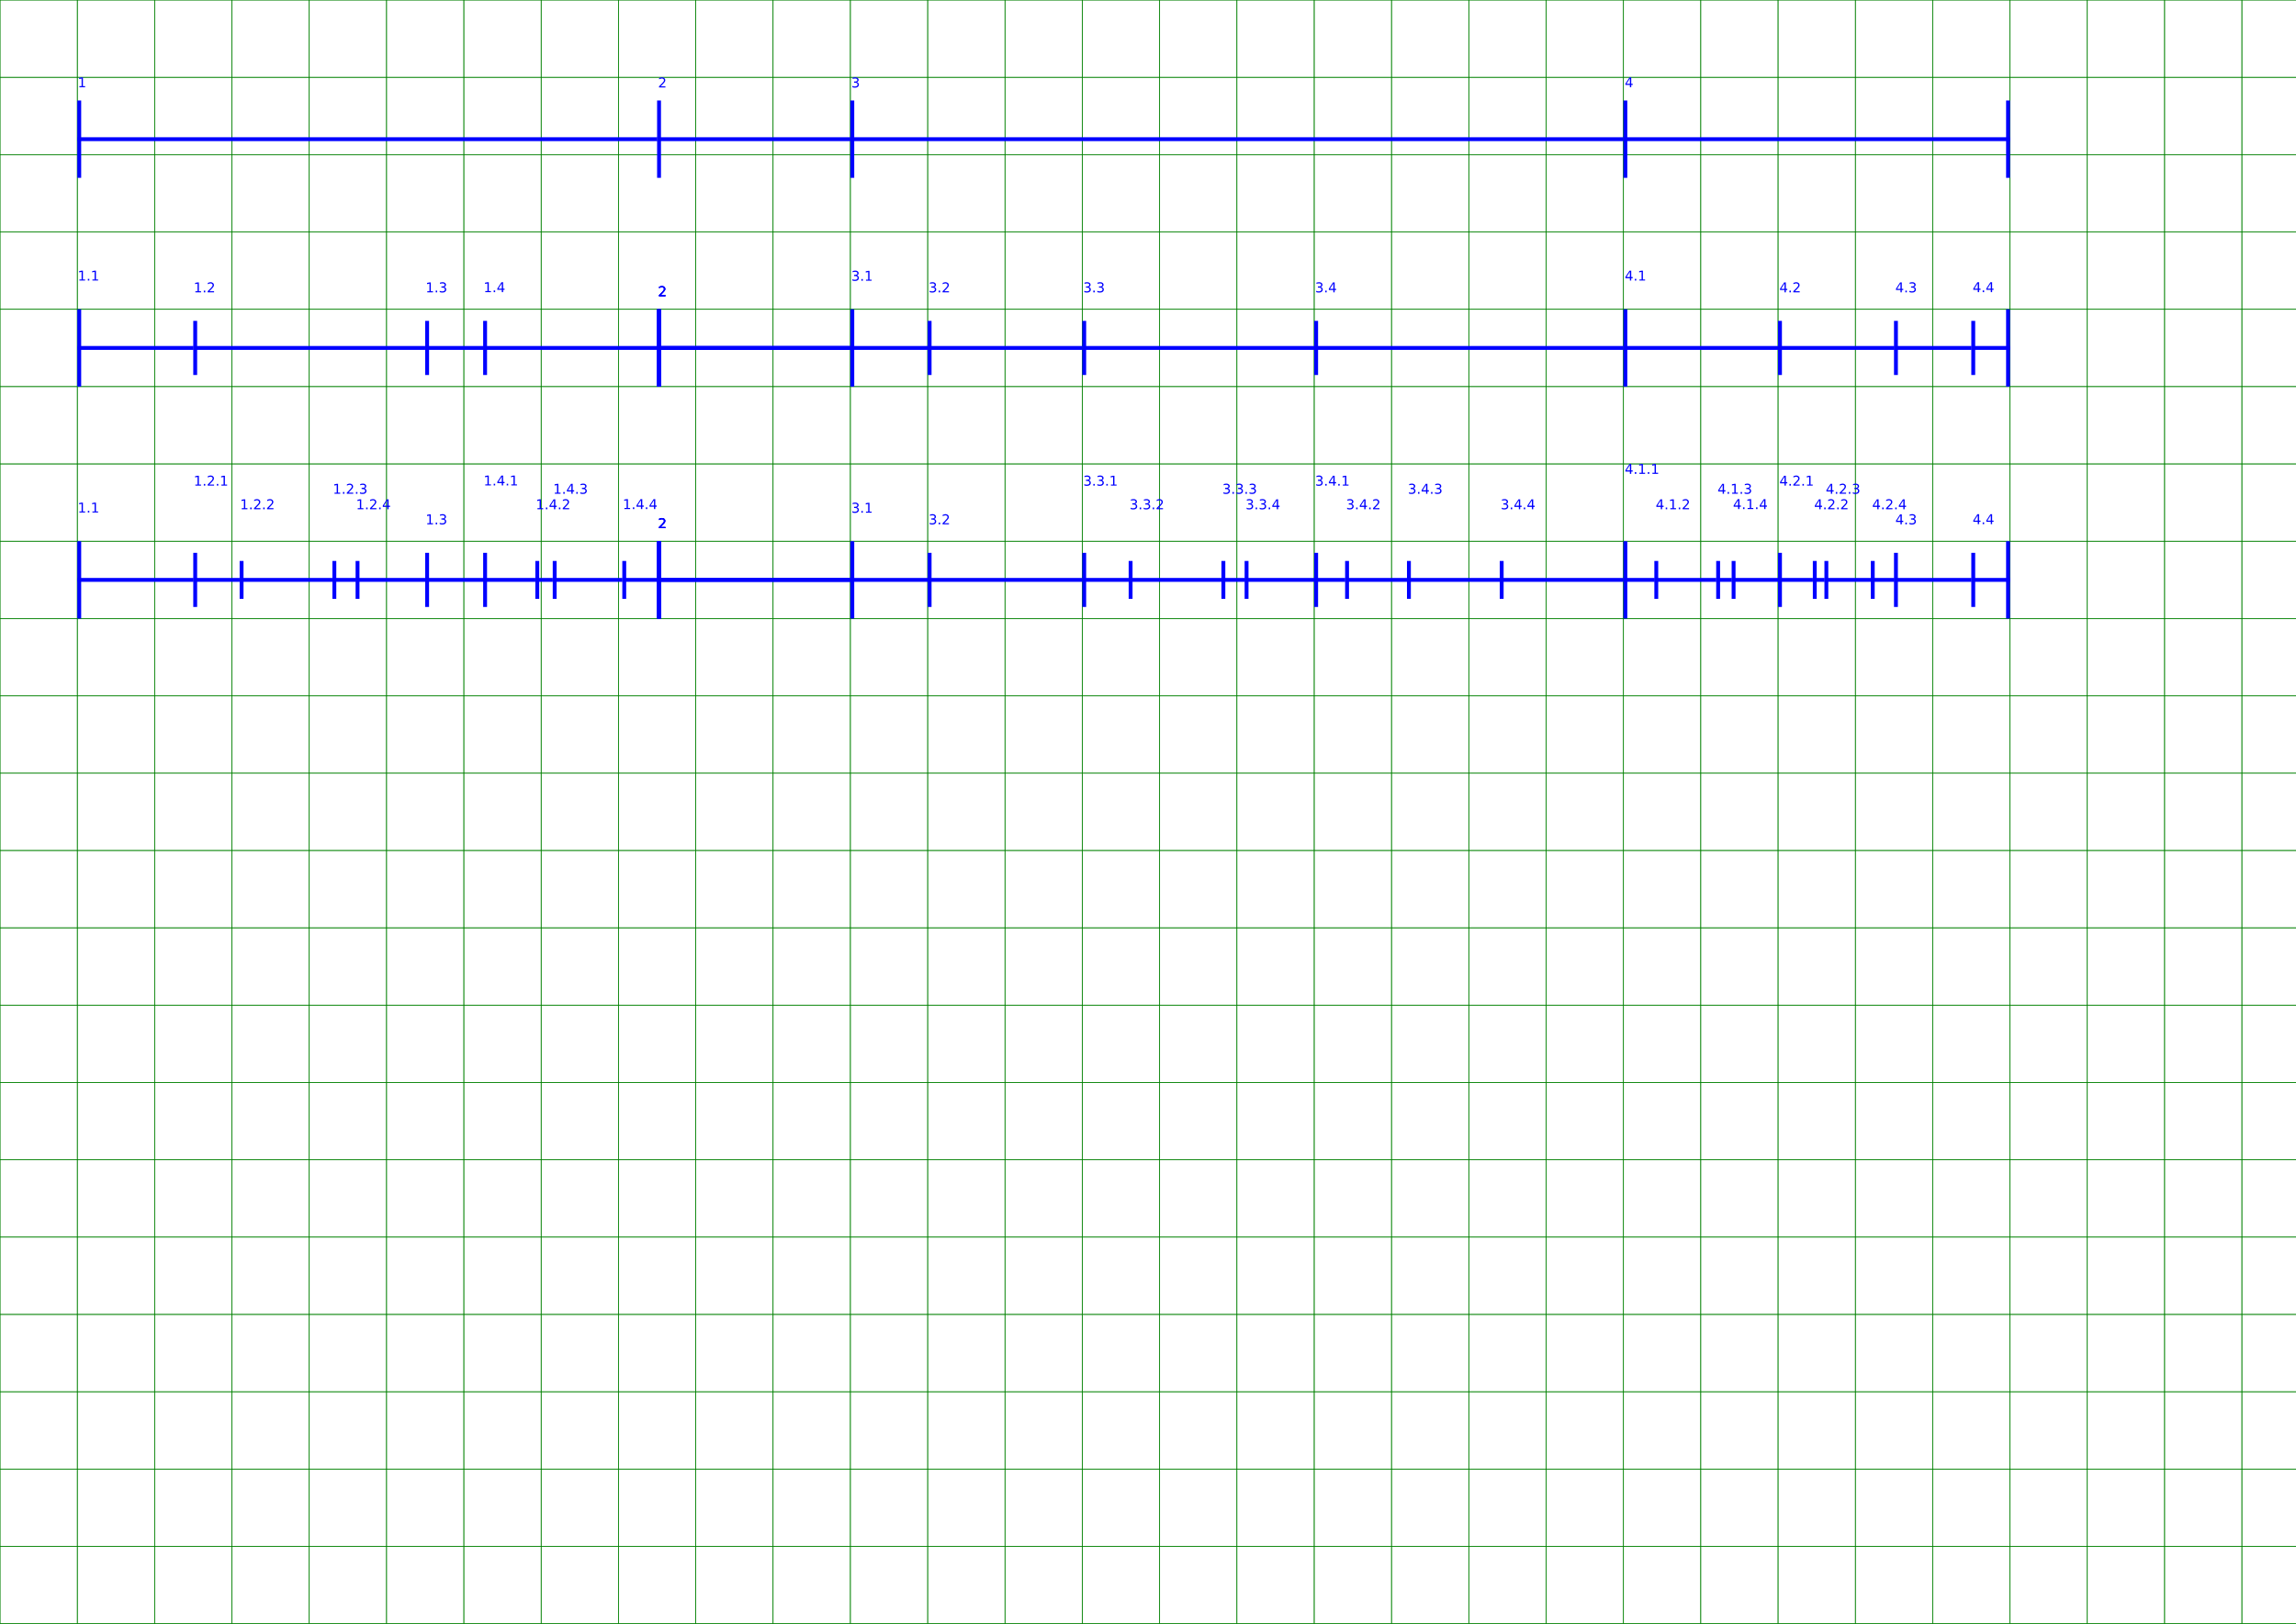
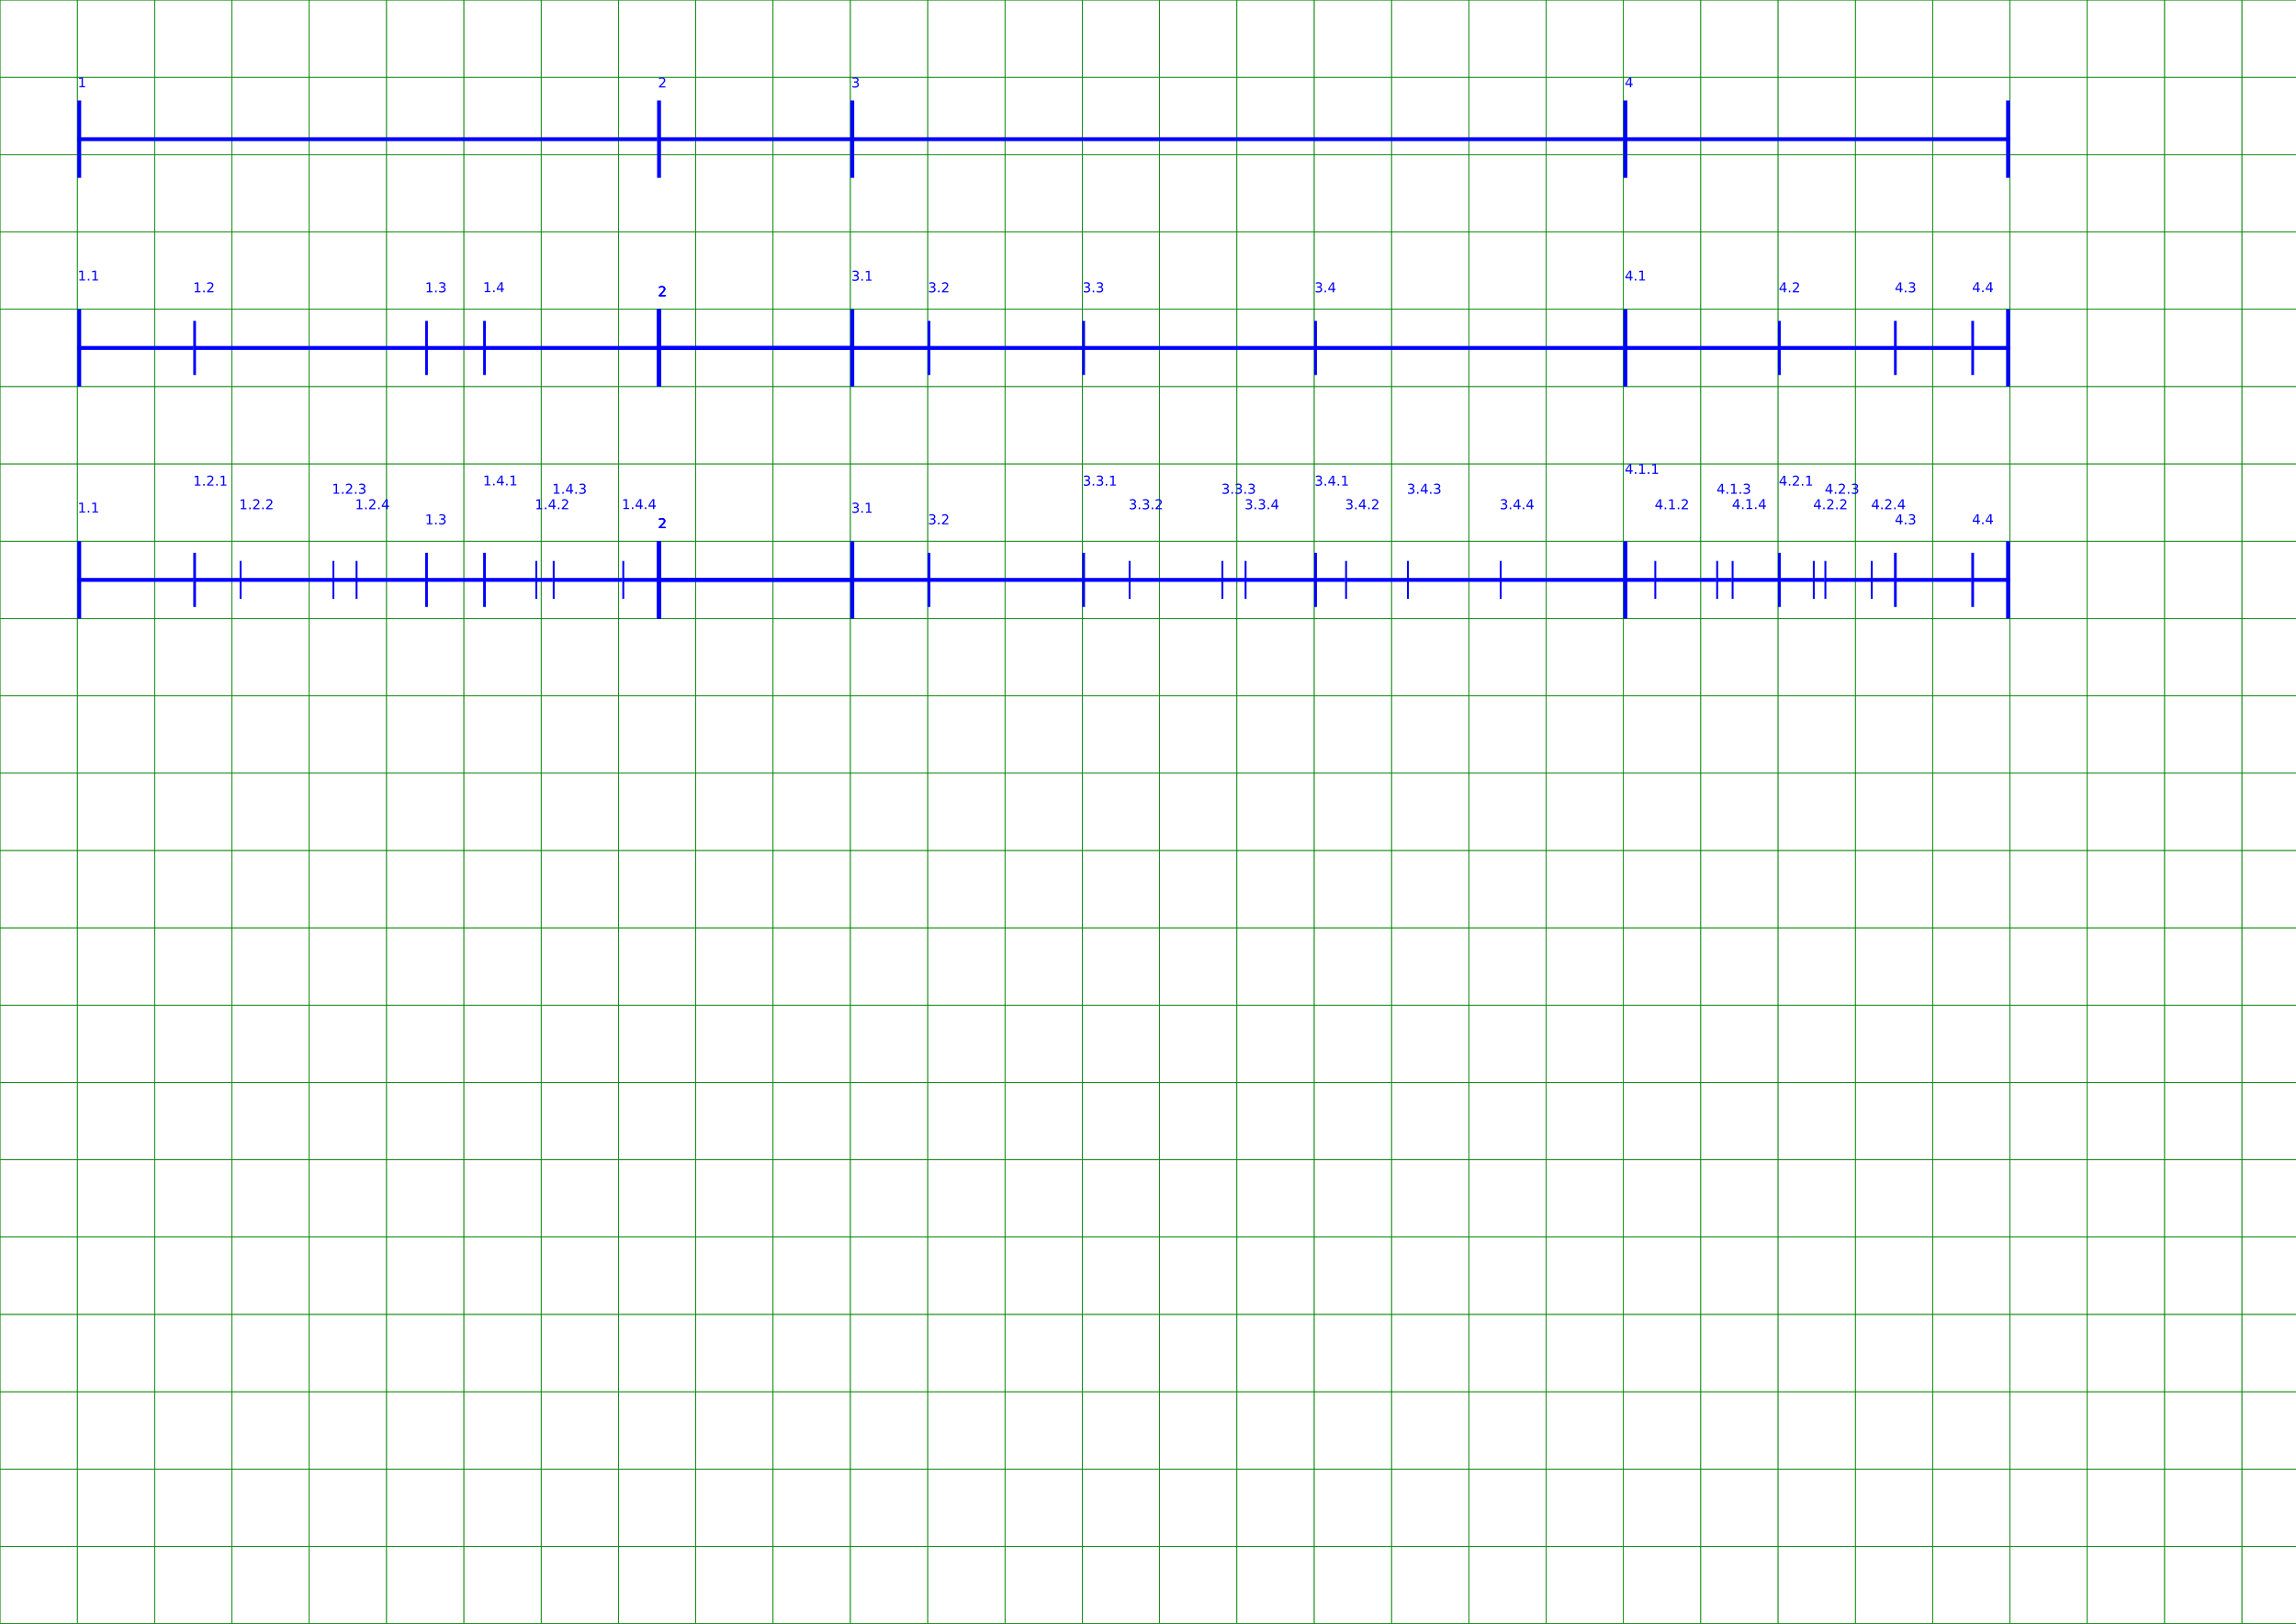
<svg xmlns="http://www.w3.org/2000/svg" viewBox="0 0 297 210" width="297mm" height="210mm">
  <g>
    <rect stroke="white" stroke-width="0.5" x="0.25" y="0.25" width="296.5" height="209.5" fill="white" />
  </g>
  <g>
    <line stroke="green" stroke-width="0.05" x1="0" y1="0" x2="297" y2="0" />
    <line stroke="green" stroke-width="0.05" x1="0" y1="10" x2="297" y2="10" />
    <line stroke="green" stroke-width="0.05" x1="0" y1="20" x2="297" y2="20" />
    <line stroke="green" stroke-width="0.05" x1="0" y1="30" x2="297" y2="30" />
    <line stroke="green" stroke-width="0.05" x1="0" y1="40" x2="297" y2="40" />
    <line stroke="green" stroke-width="0.05" x1="0" y1="50" x2="297" y2="50" />
    <line stroke="green" stroke-width="0.05" x1="0" y1="60" x2="297" y2="60" />
    <line stroke="green" stroke-width="0.05" x1="0" y1="70" x2="297" y2="70" />
    <line stroke="green" stroke-width="0.05" x1="0" y1="80" x2="297" y2="80" />
    <line stroke="green" stroke-width="0.05" x1="0" y1="90" x2="297" y2="90" />
    <line stroke="green" stroke-width="0.05" x1="0" y1="100" x2="297" y2="100" />
    <line stroke="green" stroke-width="0.05" x1="0" y1="110" x2="297" y2="110" />
    <line stroke="green" stroke-width="0.05" x1="0" y1="120" x2="297" y2="120" />
    <line stroke="green" stroke-width="0.05" x1="0" y1="130" x2="297" y2="130" />
    <line stroke="green" stroke-width="0.05" x1="0" y1="140" x2="297" y2="140" />
    <line stroke="green" stroke-width="0.05" x1="0" y1="150" x2="297" y2="150" />
    <line stroke="green" stroke-width="0.05" x1="0" y1="160" x2="297" y2="160" />
    <line stroke="green" stroke-width="0.05" x1="0" y1="170" x2="297" y2="170" />
    <line stroke="green" stroke-width="0.05" x1="0" y1="180" x2="297" y2="180" />
    <line stroke="green" stroke-width="0.05" x1="0" y1="190" x2="297" y2="190" />
    <line stroke="green" stroke-width="0.05" x1="0" y1="200" x2="297" y2="200" />
    <line stroke="green" stroke-width="0.05" x1="0" y1="210" x2="297" y2="210" />
    <line stroke="green" stroke-width="0.05" x1="0" y1="0" x2="0" y2="210" />
    <line stroke="green" stroke-width="0.05" x1="10" y1="0" x2="10" y2="210" />
    <line stroke="green" stroke-width="0.05" x1="20" y1="0" x2="20" y2="210" />
    <line stroke="green" stroke-width="0.05" x1="30" y1="0" x2="30" y2="210" />
    <line stroke="green" stroke-width="0.05" x1="40" y1="0" x2="40" y2="210" />
    <line stroke="green" stroke-width="0.05" x1="50" y1="0" x2="50" y2="210" />
    <line stroke="green" stroke-width="0.05" x1="60" y1="0" x2="60" y2="210" />
    <line stroke="green" stroke-width="0.05" x1="70" y1="0" x2="70" y2="210" />
    <line stroke="green" stroke-width="0.05" x1="80" y1="0" x2="80" y2="210" />
    <line stroke="green" stroke-width="0.05" x1="90" y1="0" x2="90" y2="210" />
    <line stroke="green" stroke-width="0.05" x1="100" y1="0" x2="100" y2="210" />
    <line stroke="green" stroke-width="0.05" x1="110" y1="0" x2="110" y2="210" />
    <line stroke="green" stroke-width="0.05" x1="120" y1="0" x2="120" y2="210" />
    <line stroke="green" stroke-width="0.05" x1="130" y1="0" x2="130" y2="210" />
    <line stroke="green" stroke-width="0.05" x1="140" y1="0" x2="140" y2="210" />
    <line stroke="green" stroke-width="0.05" x1="150" y1="0" x2="150" y2="210" />
    <line stroke="green" stroke-width="0.05" x1="160" y1="0" x2="160" y2="210" />
    <line stroke="green" stroke-width="0.05" x1="170" y1="0" x2="170" y2="210" />
    <line stroke="green" stroke-width="0.05" x1="180" y1="0" x2="180" y2="210" />
    <line stroke="green" stroke-width="0.05" x1="190" y1="0" x2="190" y2="210" />
    <line stroke="green" stroke-width="0.05" x1="200" y1="0" x2="200" y2="210" />
    <line stroke="green" stroke-width="0.05" x1="210" y1="0" x2="210" y2="210" />
    <line stroke="green" stroke-width="0.05" x1="220" y1="0" x2="220" y2="210" />
    <line stroke="green" stroke-width="0.05" x1="230" y1="0" x2="230" y2="210" />
    <line stroke="green" stroke-width="0.05" x1="240" y1="0" x2="240" y2="210" />
    <line stroke="green" stroke-width="0.05" x1="250" y1="0" x2="250" y2="210" />
    <line stroke="green" stroke-width="0.05" x1="260" y1="0" x2="260" y2="210" />
    <line stroke="green" stroke-width="0.05" x1="270" y1="0" x2="270" y2="210" />
    <line stroke="green" stroke-width="0.05" x1="280" y1="0" x2="280" y2="210" />
    <line stroke="green" stroke-width="0.05" x1="290" y1="0" x2="290" y2="210" />
    <line stroke="green" stroke-width="0.1" x1="0" y1="0" x2="297" y2="0" />
    <line stroke="green" stroke-width="0.1" x1="0" y1="10" x2="297" y2="10" />
    <line stroke="green" stroke-width="0.1" x1="0" y1="20" x2="297" y2="20" />
    <line stroke="green" stroke-width="0.1" x1="0" y1="30" x2="297" y2="30" />
    <line stroke="green" stroke-width="0.1" x1="0" y1="40" x2="297" y2="40" />
    <line stroke="green" stroke-width="0.1" x1="0" y1="50" x2="297" y2="50" />
    <line stroke="green" stroke-width="0.1" x1="0" y1="60" x2="297" y2="60" />
    <line stroke="green" stroke-width="0.1" x1="0" y1="70" x2="297" y2="70" />
    <line stroke="green" stroke-width="0.1" x1="0" y1="80" x2="297" y2="80" />
    <line stroke="green" stroke-width="0.1" x1="0" y1="90" x2="297" y2="90" />
    <line stroke="green" stroke-width="0.1" x1="0" y1="100" x2="297" y2="100" />
    <line stroke="green" stroke-width="0.1" x1="0" y1="110" x2="297" y2="110" />
    <line stroke="green" stroke-width="0.1" x1="0" y1="120" x2="297" y2="120" />
    <line stroke="green" stroke-width="0.1" x1="0" y1="130" x2="297" y2="130" />
    <line stroke="green" stroke-width="0.1" x1="0" y1="140" x2="297" y2="140" />
    <line stroke="green" stroke-width="0.1" x1="0" y1="150" x2="297" y2="150" />
    <line stroke="green" stroke-width="0.1" x1="0" y1="160" x2="297" y2="160" />
    <line stroke="green" stroke-width="0.1" x1="0" y1="170" x2="297" y2="170" />
    <line stroke="green" stroke-width="0.1" x1="0" y1="180" x2="297" y2="180" />
    <line stroke="green" stroke-width="0.1" x1="0" y1="190" x2="297" y2="190" />
    <line stroke="green" stroke-width="0.1" x1="0" y1="200" x2="297" y2="200" />
    <line stroke="green" stroke-width="0.1" x1="0" y1="210" x2="297" y2="210" />
    <line stroke="green" stroke-width="0.1" x1="0" y1="0" x2="0" y2="210" />
    <line stroke="green" stroke-width="0.1" x1="10" y1="0" x2="10" y2="210" />
    <line stroke="green" stroke-width="0.1" x1="20" y1="0" x2="20" y2="210" />
    <line stroke="green" stroke-width="0.1" x1="30" y1="0" x2="30" y2="210" />
    <line stroke="green" stroke-width="0.1" x1="40" y1="0" x2="40" y2="210" />
    <line stroke="green" stroke-width="0.1" x1="50" y1="0" x2="50" y2="210" />
    <line stroke="green" stroke-width="0.1" x1="60" y1="0" x2="60" y2="210" />
    <line stroke="green" stroke-width="0.1" x1="70" y1="0" x2="70" y2="210" />
    <line stroke="green" stroke-width="0.1" x1="80" y1="0" x2="80" y2="210" />
    <line stroke="green" stroke-width="0.1" x1="90" y1="0" x2="90" y2="210" />
    <line stroke="green" stroke-width="0.1" x1="100" y1="0" x2="100" y2="210" />
    <line stroke="green" stroke-width="0.1" x1="110" y1="0" x2="110" y2="210" />
    <line stroke="green" stroke-width="0.1" x1="120" y1="0" x2="120" y2="210" />
    <line stroke="green" stroke-width="0.1" x1="130" y1="0" x2="130" y2="210" />
    <line stroke="green" stroke-width="0.1" x1="140" y1="0" x2="140" y2="210" />
    <line stroke="green" stroke-width="0.1" x1="150" y1="0" x2="150" y2="210" />
    <line stroke="green" stroke-width="0.1" x1="160" y1="0" x2="160" y2="210" />
    <line stroke="green" stroke-width="0.1" x1="170" y1="0" x2="170" y2="210" />
    <line stroke="green" stroke-width="0.1" x1="180" y1="0" x2="180" y2="210" />
    <line stroke="green" stroke-width="0.1" x1="190" y1="0" x2="190" y2="210" />
    <line stroke="green" stroke-width="0.1" x1="200" y1="0" x2="200" y2="210" />
    <line stroke="green" stroke-width="0.1" x1="210" y1="0" x2="210" y2="210" />
    <line stroke="green" stroke-width="0.1" x1="220" y1="0" x2="220" y2="210" />
    <line stroke="green" stroke-width="0.1" x1="230" y1="0" x2="230" y2="210" />
    <line stroke="green" stroke-width="0.1" x1="240" y1="0" x2="240" y2="210" />
    <line stroke="green" stroke-width="0.1" x1="250" y1="0" x2="250" y2="210" />
    <line stroke="green" stroke-width="0.1" x1="260" y1="0" x2="260" y2="210" />
    <line stroke="green" stroke-width="0.1" x1="270" y1="0" x2="270" y2="210" />
    <line stroke="green" stroke-width="0.1" x1="280" y1="0" x2="280" y2="210" />
    <line stroke="green" stroke-width="0.1" x1="290" y1="0" x2="290" y2="210" />
  </g>
  <g>
    <line stroke="blue" stroke-width="0.5" x1="10.25" y1="13" x2="10.25" y2="23" />
    <text font-family="DejaVu Sans" font-size="1.764" fill="blue" x="10.056" y="11.286">1</text>
    <line stroke="blue" stroke-width="0.5" x1="10" y1="18" x2="85" y2="18" />
    <line stroke="blue" stroke-width="0.5" x1="85.25" y1="13" x2="85.25" y2="23" />
    <text font-family="DejaVu Sans" font-size="1.764" fill="blue" x="85.121" y="11.309">2</text>
    <line stroke="blue" stroke-width="0.5" x1="85" y1="18" x2="110" y2="18" />
    <line stroke="blue" stroke-width="0.5" x1="110.25" y1="13" x2="110.25" y2="23" />
    <text font-family="DejaVu Sans" font-size="1.764" fill="blue" x="110.116" y="11.309">3</text>
    <line stroke="blue" stroke-width="0.5" x1="110" y1="18" x2="210" y2="18" />
    <line stroke="blue" stroke-width="0.5" x1="210.25" y1="13" x2="210.25" y2="23" />
    <text font-family="DejaVu Sans" font-size="1.764" fill="blue" x="210.164" y="11.286">4</text>
    <line stroke="blue" stroke-width="0.5" x1="259.75" y1="13" x2="259.75" y2="23" />
    <line stroke="blue" stroke-width="0.5" x1="210" y1="18" x2="260" y2="18" />
    <line stroke="blue" stroke-width="0.5" x1="10.25" y1="40" x2="10.25" y2="50" />
    <text font-family="DejaVu Sans" font-size="1.764" fill="blue" x="10.056" y="36.286">1.1</text>
    <line stroke="blue" stroke-width="0.5" x1="10" y1="45" x2="25" y2="45" />
-     <line stroke="blue" stroke-width="0.5" x1="25.25" y1="41.5" x2="25.25" y2="48.5" />
-     <text font-family="DejaVu Sans" font-size="1.764" fill="blue" x="25.056" y="37.809">1.2</text>
+     <line stroke="blue" stroke-width="0.35" x1="25.175" y1="41.5" x2="25.175" y2="48.5" />
+     <text font-family="DejaVu Sans" font-size="1.764" fill="blue" x="24.981" y="37.809">1.2</text>
    <line stroke="blue" stroke-width="0.5" x1="25" y1="45.0" x2="55" y2="45.0" />
-     <line stroke="blue" stroke-width="0.5" x1="55.25" y1="41.5" x2="55.25" y2="48.5" />
-     <text font-family="DejaVu Sans" font-size="1.764" fill="blue" x="55.056" y="37.809">1.3</text>
+     <line stroke="blue" stroke-width="0.35" x1="55.175" y1="41.5" x2="55.175" y2="48.5" />
+     <text font-family="DejaVu Sans" font-size="1.764" fill="blue" x="54.981" y="37.809">1.3</text>
    <line stroke="blue" stroke-width="0.5" x1="55" y1="45.0" x2="62.5" y2="45.0" />
-     <line stroke="blue" stroke-width="0.5" x1="62.75" y1="41.5" x2="62.75" y2="48.5" />
-     <text font-family="DejaVu Sans" font-size="1.764" fill="blue" x="62.556" y="37.786">1.4</text>
+     <line stroke="blue" stroke-width="0.35" x1="62.675" y1="41.5" x2="62.675" y2="48.5" />
+     <text font-family="DejaVu Sans" font-size="1.764" fill="blue" x="62.481" y="37.786">1.4</text>
    <line stroke="blue" stroke-width="0.5" x1="62.5" y1="45.0" x2="85.0" y2="45.0" />
    <line stroke="blue" stroke-width="0.5" x1="85.25" y1="40" x2="85.25" y2="50" />
    <text font-family="DejaVu Sans" font-size="1.764" fill="blue" x="85.121" y="38.309">2</text>
    <line stroke="blue" stroke-width="0.5" x1="85.25" y1="40" x2="85.25" y2="50" />
    <text font-family="DejaVu Sans" font-size="1.764" fill="blue" x="85.121" y="38.309">2</text>
    <line stroke="blue" stroke-width="0.5" x1="85.0" y1="45" x2="110.0" y2="45" />
    <line stroke="blue" stroke-width="0.5" x1="85.25" y1="40" x2="85.25" y2="50" />
    <text font-family="DejaVu Sans" font-size="1.764" fill="blue" x="85.121" y="38.309">2</text>
    <line stroke="blue" stroke-width="0.5" x1="85.25" y1="40" x2="85.25" y2="50" />
    <text font-family="DejaVu Sans" font-size="1.764" fill="blue" x="85.121" y="38.309">2</text>
    <line stroke="blue" stroke-width="0.5" x1="85.0" y1="45" x2="110.0" y2="45" />
    <line stroke="blue" stroke-width="0.5" x1="110.25" y1="40" x2="110.25" y2="50" />
    <text font-family="DejaVu Sans" font-size="1.764" fill="blue" x="110.116" y="36.309">3.1</text>
    <line stroke="blue" stroke-width="0.5" x1="110.0" y1="45" x2="120.0" y2="45" />
-     <line stroke="blue" stroke-width="0.5" x1="120.25" y1="41.5" x2="120.25" y2="48.5" />
-     <text font-family="DejaVu Sans" font-size="1.764" fill="blue" x="120.116" y="37.809">3.2</text>
+     <line stroke="blue" stroke-width="0.35" x1="120.175" y1="41.5" x2="120.175" y2="48.5" />
+     <text font-family="DejaVu Sans" font-size="1.764" fill="blue" x="120.041" y="37.809">3.2</text>
    <line stroke="blue" stroke-width="0.5" x1="120.0" y1="45.0" x2="140.0" y2="45.0" />
-     <line stroke="blue" stroke-width="0.5" x1="140.25" y1="41.5" x2="140.25" y2="48.5" />
-     <text font-family="DejaVu Sans" font-size="1.764" fill="blue" x="140.116" y="37.809">3.3</text>
+     <line stroke="blue" stroke-width="0.35" x1="140.175" y1="41.5" x2="140.175" y2="48.5" />
+     <text font-family="DejaVu Sans" font-size="1.764" fill="blue" x="140.041" y="37.809">3.3</text>
    <line stroke="blue" stroke-width="0.5" x1="140.0" y1="45.0" x2="170.0" y2="45.0" />
-     <line stroke="blue" stroke-width="0.5" x1="170.25" y1="41.5" x2="170.25" y2="48.5" />
-     <text font-family="DejaVu Sans" font-size="1.764" fill="blue" x="170.116" y="37.809">3.4</text>
+     <line stroke="blue" stroke-width="0.35" x1="170.175" y1="41.5" x2="170.175" y2="48.5" />
+     <text font-family="DejaVu Sans" font-size="1.764" fill="blue" x="170.041" y="37.809">3.4</text>
    <line stroke="blue" stroke-width="0.5" x1="170.0" y1="45.0" x2="210.0" y2="45.0" />
    <line stroke="blue" stroke-width="0.5" x1="210.25" y1="40" x2="210.25" y2="50" />
    <text font-family="DejaVu Sans" font-size="1.764" fill="blue" x="210.164" y="36.286">4.1</text>
    <line stroke="blue" stroke-width="0.5" x1="210.0" y1="45" x2="230.0" y2="45" />
-     <line stroke="blue" stroke-width="0.5" x1="230.25" y1="41.5" x2="230.25" y2="48.5" />
-     <text font-family="DejaVu Sans" font-size="1.764" fill="blue" x="230.164" y="37.809">4.2</text>
+     <line stroke="blue" stroke-width="0.35" x1="230.175" y1="41.5" x2="230.175" y2="48.5" />
+     <text font-family="DejaVu Sans" font-size="1.764" fill="blue" x="230.089" y="37.809">4.2</text>
    <line stroke="blue" stroke-width="0.5" x1="230.0" y1="45.0" x2="245.0" y2="45.0" />
-     <line stroke="blue" stroke-width="0.5" x1="245.25" y1="41.5" x2="245.25" y2="48.5" />
-     <text font-family="DejaVu Sans" font-size="1.764" fill="blue" x="245.164" y="37.809">4.3</text>
+     <line stroke="blue" stroke-width="0.35" x1="245.175" y1="41.5" x2="245.175" y2="48.5" />
+     <text font-family="DejaVu Sans" font-size="1.764" fill="blue" x="245.089" y="37.809">4.3</text>
    <line stroke="blue" stroke-width="0.5" x1="245.0" y1="45.0" x2="255.0" y2="45.0" />
-     <line stroke="blue" stroke-width="0.5" x1="255.25" y1="41.5" x2="255.25" y2="48.5" />
-     <text font-family="DejaVu Sans" font-size="1.764" fill="blue" x="255.164" y="37.786">4.4</text>
+     <line stroke="blue" stroke-width="0.35" x1="255.175" y1="41.5" x2="255.175" y2="48.5" />
+     <text font-family="DejaVu Sans" font-size="1.764" fill="blue" x="255.089" y="37.786">4.4</text>
    <line stroke="blue" stroke-width="0.5" x1="259.75" y1="40.0" x2="259.75" y2="50.0" />
    <line stroke="blue" stroke-width="0.5" x1="255.0" y1="45.0" x2="260.0" y2="45.0" />
    <line stroke="blue" stroke-width="0.5" x1="10.25" y1="70" x2="10.25" y2="80" />
    <text font-family="DejaVu Sans" font-size="1.764" fill="blue" x="10.056" y="66.286">1.1</text>
    <line stroke="blue" stroke-width="0.5" x1="10" y1="75" x2="25" y2="75" />
-     <line stroke="blue" stroke-width="0.5" x1="25.25" y1="71.5" x2="25.25" y2="78.5" />
-     <text font-family="DejaVu Sans" font-size="1.764" fill="blue" x="25.056" y="62.809">1.2.1</text>
+     <line stroke="blue" stroke-width="0.35" x1="25.175" y1="71.5" x2="25.175" y2="78.5" />
+     <text font-family="DejaVu Sans" font-size="1.764" fill="blue" x="24.981" y="62.809">1.2.1</text>
    <line stroke="blue" stroke-width="0.5" x1="25" y1="75.0" x2="31" y2="75.0" />
-     <line stroke="blue" stroke-width="0.5" x1="31.25" y1="72.55" x2="31.25" y2="77.45" />
-     <text font-family="DejaVu Sans" font-size="1.764" fill="blue" x="31.056" y="65.859">1.2.2</text>
+     <line stroke="blue" stroke-width="0.245" x1="31.122" y1="72.55" x2="31.122" y2="77.45" />
+     <text font-family="DejaVu Sans" font-size="1.764" fill="blue" x="30.929" y="65.859">1.2.2</text>
    <line stroke="blue" stroke-width="0.5" x1="31" y1="75.00" x2="43" y2="75.00" />
-     <line stroke="blue" stroke-width="0.5" x1="43.25" y1="72.55" x2="43.25" y2="77.45" />
-     <text font-family="DejaVu Sans" font-size="1.764" fill="blue" x="43.056" y="63.859">1.2.3</text>
+     <line stroke="blue" stroke-width="0.245" x1="43.123" y1="72.55" x2="43.123" y2="77.45" />
+     <text font-family="DejaVu Sans" font-size="1.764" fill="blue" x="42.929" y="63.859">1.2.3</text>
    <line stroke="blue" stroke-width="0.5" x1="43" y1="75.00" x2="46" y2="75.00" />
-     <line stroke="blue" stroke-width="0.5" x1="46.25" y1="72.55" x2="46.25" y2="77.45" />
-     <text font-family="DejaVu Sans" font-size="1.764" fill="blue" x="46.056" y="65.859">1.2.4</text>
+     <line stroke="blue" stroke-width="0.245" x1="46.123" y1="72.55" x2="46.123" y2="77.45" />
+     <text font-family="DejaVu Sans" font-size="1.764" fill="blue" x="45.929" y="65.859">1.2.4</text>
    <line stroke="blue" stroke-width="0.5" x1="46" y1="75.00" x2="55" y2="75.00" />
-     <line stroke="blue" stroke-width="0.5" x1="55.25" y1="71.5" x2="55.25" y2="78.5" />
-     <text font-family="DejaVu Sans" font-size="1.764" fill="blue" x="55.056" y="67.809">1.3</text>
+     <line stroke="blue" stroke-width="0.35" x1="55.175" y1="71.5" x2="55.175" y2="78.5" />
+     <text font-family="DejaVu Sans" font-size="1.764" fill="blue" x="54.981" y="67.809">1.3</text>
    <line stroke="blue" stroke-width="0.5" x1="55" y1="75.0" x2="62.5" y2="75.0" />
-     <line stroke="blue" stroke-width="0.5" x1="62.75" y1="71.5" x2="62.75" y2="78.5" />
-     <text font-family="DejaVu Sans" font-size="1.764" fill="blue" x="62.556" y="62.786">1.4.1</text>
+     <line stroke="blue" stroke-width="0.35" x1="62.675" y1="71.5" x2="62.675" y2="78.5" />
+     <text font-family="DejaVu Sans" font-size="1.764" fill="blue" x="62.481" y="62.786">1.4.1</text>
    <line stroke="blue" stroke-width="0.5" x1="62.5" y1="75.0" x2="69.25" y2="75.0" />
-     <line stroke="blue" stroke-width="0.5" x1="69.50" y1="72.55" x2="69.50" y2="77.45" />
-     <text font-family="DejaVu Sans" font-size="1.764" fill="blue" x="69.306" y="65.859">1.4.2</text>
+     <line stroke="blue" stroke-width="0.245" x1="69.373" y1="72.55" x2="69.373" y2="77.45" />
+     <text font-family="DejaVu Sans" font-size="1.764" fill="blue" x="69.179" y="65.859">1.4.2</text>
    <line stroke="blue" stroke-width="0.5" x1="69.25" y1="75.00" x2="71.50" y2="75.00" />
-     <line stroke="blue" stroke-width="0.5" x1="71.75" y1="72.55" x2="71.75" y2="77.45" />
-     <text font-family="DejaVu Sans" font-size="1.764" fill="blue" x="71.556" y="63.859">1.4.3</text>
+     <line stroke="blue" stroke-width="0.245" x1="71.623" y1="72.55" x2="71.623" y2="77.45" />
+     <text font-family="DejaVu Sans" font-size="1.764" fill="blue" x="71.429" y="63.859">1.4.3</text>
    <line stroke="blue" stroke-width="0.5" x1="71.50" y1="75.00" x2="80.50" y2="75.00" />
-     <line stroke="blue" stroke-width="0.5" x1="80.75" y1="72.55" x2="80.75" y2="77.45" />
-     <text font-family="DejaVu Sans" font-size="1.764" fill="blue" x="80.556" y="65.836">1.4.4</text>
+     <line stroke="blue" stroke-width="0.245" x1="80.623" y1="72.55" x2="80.623" y2="77.45" />
+     <text font-family="DejaVu Sans" font-size="1.764" fill="blue" x="80.429" y="65.836">1.4.4</text>
    <line stroke="blue" stroke-width="0.5" x1="80.50" y1="75.00" x2="85.00" y2="75.00" />
    <line stroke="blue" stroke-width="0.5" x1="85.25" y1="70" x2="85.25" y2="80" />
    <text font-family="DejaVu Sans" font-size="1.764" fill="blue" x="85.121" y="68.309">2</text>
    <line stroke="blue" stroke-width="0.5" x1="85.25" y1="70" x2="85.25" y2="80" />
    <text font-family="DejaVu Sans" font-size="1.764" fill="blue" x="85.121" y="68.309">2</text>
    <line stroke="blue" stroke-width="0.5" x1="85.00" y1="75" x2="110.00" y2="75" />
    <line stroke="blue" stroke-width="0.5" x1="85.25" y1="70" x2="85.25" y2="80" />
    <text font-family="DejaVu Sans" font-size="1.764" fill="blue" x="85.121" y="68.309">2</text>
    <line stroke="blue" stroke-width="0.5" x1="85.25" y1="70" x2="85.25" y2="80" />
    <text font-family="DejaVu Sans" font-size="1.764" fill="blue" x="85.121" y="68.309">2</text>
    <line stroke="blue" stroke-width="0.5" x1="85.00" y1="75" x2="110.00" y2="75" />
    <line stroke="blue" stroke-width="0.5" x1="110.25" y1="70" x2="110.25" y2="80" />
    <text font-family="DejaVu Sans" font-size="1.764" fill="blue" x="110.116" y="66.309">3.1</text>
    <line stroke="blue" stroke-width="0.5" x1="110.00" y1="75" x2="120.00" y2="75" />
-     <line stroke="blue" stroke-width="0.5" x1="120.25" y1="71.5" x2="120.25" y2="78.5" />
-     <text font-family="DejaVu Sans" font-size="1.764" fill="blue" x="120.116" y="67.809">3.2</text>
+     <line stroke="blue" stroke-width="0.35" x1="120.175" y1="71.5" x2="120.175" y2="78.5" />
+     <text font-family="DejaVu Sans" font-size="1.764" fill="blue" x="120.041" y="67.809">3.2</text>
    <line stroke="blue" stroke-width="0.5" x1="120.00" y1="75.0" x2="140.00" y2="75.0" />
-     <line stroke="blue" stroke-width="0.5" x1="140.25" y1="71.5" x2="140.25" y2="78.5" />
-     <text font-family="DejaVu Sans" font-size="1.764" fill="blue" x="140.116" y="62.809">3.3.1</text>
+     <line stroke="blue" stroke-width="0.35" x1="140.175" y1="71.5" x2="140.175" y2="78.5" />
+     <text font-family="DejaVu Sans" font-size="1.764" fill="blue" x="140.041" y="62.809">3.3.1</text>
    <line stroke="blue" stroke-width="0.5" x1="140.00" y1="75.0" x2="146.00" y2="75.0" />
-     <line stroke="blue" stroke-width="0.5" x1="146.25" y1="72.55" x2="146.25" y2="77.45" />
-     <text font-family="DejaVu Sans" font-size="1.764" fill="blue" x="146.116" y="65.859">3.3.2</text>
+     <line stroke="blue" stroke-width="0.245" x1="146.123" y1="72.55" x2="146.123" y2="77.45" />
+     <text font-family="DejaVu Sans" font-size="1.764" fill="blue" x="145.988" y="65.859">3.3.2</text>
    <line stroke="blue" stroke-width="0.5" x1="146.00" y1="75.00" x2="158.00" y2="75.00" />
-     <line stroke="blue" stroke-width="0.5" x1="158.25" y1="72.55" x2="158.25" y2="77.45" />
-     <text font-family="DejaVu Sans" font-size="1.764" fill="blue" x="158.116" y="63.859">3.3.3</text>
+     <line stroke="blue" stroke-width="0.245" x1="158.123" y1="72.55" x2="158.123" y2="77.45" />
+     <text font-family="DejaVu Sans" font-size="1.764" fill="blue" x="157.988" y="63.859">3.3.3</text>
    <line stroke="blue" stroke-width="0.5" x1="158.00" y1="75.00" x2="161.00" y2="75.00" />
-     <line stroke="blue" stroke-width="0.5" x1="161.25" y1="72.55" x2="161.25" y2="77.45" />
-     <text font-family="DejaVu Sans" font-size="1.764" fill="blue" x="161.116" y="65.859">3.3.4</text>
+     <line stroke="blue" stroke-width="0.245" x1="161.123" y1="72.55" x2="161.123" y2="77.45" />
+     <text font-family="DejaVu Sans" font-size="1.764" fill="blue" x="160.988" y="65.859">3.3.4</text>
    <line stroke="blue" stroke-width="0.5" x1="161.00" y1="75.00" x2="170.00" y2="75.00" />
-     <line stroke="blue" stroke-width="0.5" x1="170.25" y1="71.5" x2="170.25" y2="78.5" />
-     <text font-family="DejaVu Sans" font-size="1.764" fill="blue" x="170.116" y="62.809">3.4.1</text>
+     <line stroke="blue" stroke-width="0.35" x1="170.175" y1="71.5" x2="170.175" y2="78.5" />
+     <text font-family="DejaVu Sans" font-size="1.764" fill="blue" x="170.041" y="62.809">3.4.1</text>
    <line stroke="blue" stroke-width="0.5" x1="170.00" y1="75.0" x2="174.00" y2="75.0" />
-     <line stroke="blue" stroke-width="0.5" x1="174.25" y1="72.55" x2="174.25" y2="77.45" />
-     <text font-family="DejaVu Sans" font-size="1.764" fill="blue" x="174.116" y="65.859">3.4.2</text>
+     <line stroke="blue" stroke-width="0.245" x1="174.123" y1="72.55" x2="174.123" y2="77.45" />
+     <text font-family="DejaVu Sans" font-size="1.764" fill="blue" x="173.988" y="65.859">3.4.2</text>
    <line stroke="blue" stroke-width="0.5" x1="174.00" y1="75.00" x2="182.00" y2="75.00" />
-     <line stroke="blue" stroke-width="0.5" x1="182.25" y1="72.55" x2="182.25" y2="77.45" />
-     <text font-family="DejaVu Sans" font-size="1.764" fill="blue" x="182.116" y="63.859">3.4.3</text>
+     <line stroke="blue" stroke-width="0.245" x1="182.123" y1="72.55" x2="182.123" y2="77.45" />
+     <text font-family="DejaVu Sans" font-size="1.764" fill="blue" x="181.988" y="63.859">3.4.3</text>
    <line stroke="blue" stroke-width="0.5" x1="182.00" y1="75.00" x2="194.00" y2="75.00" />
-     <line stroke="blue" stroke-width="0.5" x1="194.25" y1="72.55" x2="194.25" y2="77.45" />
-     <text font-family="DejaVu Sans" font-size="1.764" fill="blue" x="194.116" y="65.859">3.4.4</text>
+     <line stroke="blue" stroke-width="0.245" x1="194.123" y1="72.55" x2="194.123" y2="77.45" />
+     <text font-family="DejaVu Sans" font-size="1.764" fill="blue" x="193.988" y="65.859">3.4.4</text>
    <line stroke="blue" stroke-width="0.5" x1="194.00" y1="75.00" x2="210.00" y2="75.00" />
    <line stroke="blue" stroke-width="0.5" x1="210.25" y1="70" x2="210.25" y2="80" />
    <text font-family="DejaVu Sans" font-size="1.764" fill="blue" x="210.164" y="61.286">4.1.1</text>
    <line stroke="blue" stroke-width="0.5" x1="210.00" y1="75" x2="214.00" y2="75" />
-     <line stroke="blue" stroke-width="0.5" x1="214.25" y1="72.55" x2="214.25" y2="77.45" />
-     <text font-family="DejaVu Sans" font-size="1.764" fill="blue" x="214.164" y="65.859">4.1.2</text>
+     <line stroke="blue" stroke-width="0.245" x1="214.123" y1="72.55" x2="214.123" y2="77.45" />
+     <text font-family="DejaVu Sans" font-size="1.764" fill="blue" x="214.036" y="65.859">4.1.2</text>
    <line stroke="blue" stroke-width="0.5" x1="214.00" y1="75.00" x2="222.00" y2="75.00" />
-     <line stroke="blue" stroke-width="0.5" x1="222.25" y1="72.55" x2="222.25" y2="77.45" />
-     <text font-family="DejaVu Sans" font-size="1.764" fill="blue" x="222.164" y="63.859">4.1.3</text>
+     <line stroke="blue" stroke-width="0.245" x1="222.123" y1="72.55" x2="222.123" y2="77.45" />
+     <text font-family="DejaVu Sans" font-size="1.764" fill="blue" x="222.036" y="63.859">4.1.3</text>
    <line stroke="blue" stroke-width="0.5" x1="222.00" y1="75.00" x2="224.00" y2="75.00" />
-     <line stroke="blue" stroke-width="0.5" x1="224.25" y1="72.55" x2="224.25" y2="77.45" />
-     <text font-family="DejaVu Sans" font-size="1.764" fill="blue" x="224.164" y="65.836">4.1.4</text>
+     <line stroke="blue" stroke-width="0.245" x1="224.123" y1="72.55" x2="224.123" y2="77.45" />
+     <text font-family="DejaVu Sans" font-size="1.764" fill="blue" x="224.036" y="65.836">4.1.4</text>
    <line stroke="blue" stroke-width="0.5" x1="224.00" y1="75.00" x2="230.00" y2="75.00" />
-     <line stroke="blue" stroke-width="0.5" x1="230.25" y1="71.5" x2="230.25" y2="78.5" />
-     <text font-family="DejaVu Sans" font-size="1.764" fill="blue" x="230.164" y="62.809">4.2.1</text>
+     <line stroke="blue" stroke-width="0.35" x1="230.175" y1="71.5" x2="230.175" y2="78.5" />
+     <text font-family="DejaVu Sans" font-size="1.764" fill="blue" x="230.089" y="62.809">4.2.1</text>
    <line stroke="blue" stroke-width="0.5" x1="230.00" y1="75.0" x2="234.50" y2="75.0" />
-     <line stroke="blue" stroke-width="0.5" x1="234.75" y1="72.55" x2="234.75" y2="77.45" />
-     <text font-family="DejaVu Sans" font-size="1.764" fill="blue" x="234.664" y="65.859">4.2.2</text>
+     <line stroke="blue" stroke-width="0.245" x1="234.623" y1="72.55" x2="234.623" y2="77.45" />
+     <text font-family="DejaVu Sans" font-size="1.764" fill="blue" x="234.536" y="65.859">4.2.2</text>
    <line stroke="blue" stroke-width="0.5" x1="234.50" y1="75.00" x2="236.00" y2="75.00" />
-     <line stroke="blue" stroke-width="0.5" x1="236.25" y1="72.55" x2="236.25" y2="77.45" />
-     <text font-family="DejaVu Sans" font-size="1.764" fill="blue" x="236.164" y="63.859">4.2.3</text>
+     <line stroke="blue" stroke-width="0.245" x1="236.123" y1="72.55" x2="236.123" y2="77.45" />
+     <text font-family="DejaVu Sans" font-size="1.764" fill="blue" x="236.036" y="63.859">4.2.3</text>
    <line stroke="blue" stroke-width="0.5" x1="236.00" y1="75.00" x2="242.00" y2="75.00" />
-     <line stroke="blue" stroke-width="0.5" x1="242.25" y1="72.55" x2="242.25" y2="77.45" />
-     <text font-family="DejaVu Sans" font-size="1.764" fill="blue" x="242.164" y="65.859">4.2.4</text>
+     <line stroke="blue" stroke-width="0.245" x1="242.123" y1="72.55" x2="242.123" y2="77.45" />
+     <text font-family="DejaVu Sans" font-size="1.764" fill="blue" x="242.036" y="65.859">4.2.4</text>
    <line stroke="blue" stroke-width="0.5" x1="242.00" y1="75.00" x2="245.00" y2="75.00" />
-     <line stroke="blue" stroke-width="0.5" x1="245.25" y1="71.5" x2="245.25" y2="78.5" />
-     <text font-family="DejaVu Sans" font-size="1.764" fill="blue" x="245.164" y="67.809">4.3</text>
+     <line stroke="blue" stroke-width="0.35" x1="245.175" y1="71.5" x2="245.175" y2="78.5" />
+     <text font-family="DejaVu Sans" font-size="1.764" fill="blue" x="245.089" y="67.809">4.3</text>
    <line stroke="blue" stroke-width="0.5" x1="245.00" y1="75.0" x2="255.00" y2="75.0" />
-     <line stroke="blue" stroke-width="0.5" x1="255.25" y1="71.5" x2="255.25" y2="78.5" />
-     <text font-family="DejaVu Sans" font-size="1.764" fill="blue" x="255.164" y="67.786">4.4</text>
+     <line stroke="blue" stroke-width="0.35" x1="255.175" y1="71.5" x2="255.175" y2="78.5" />
+     <text font-family="DejaVu Sans" font-size="1.764" fill="blue" x="255.089" y="67.786">4.4</text>
    <line stroke="blue" stroke-width="0.5" x1="259.75" y1="70.0" x2="259.75" y2="80.0" />
    <line stroke="blue" stroke-width="0.5" x1="255.00" y1="75.0" x2="260.00" y2="75.0" />
  </g>
</svg>
